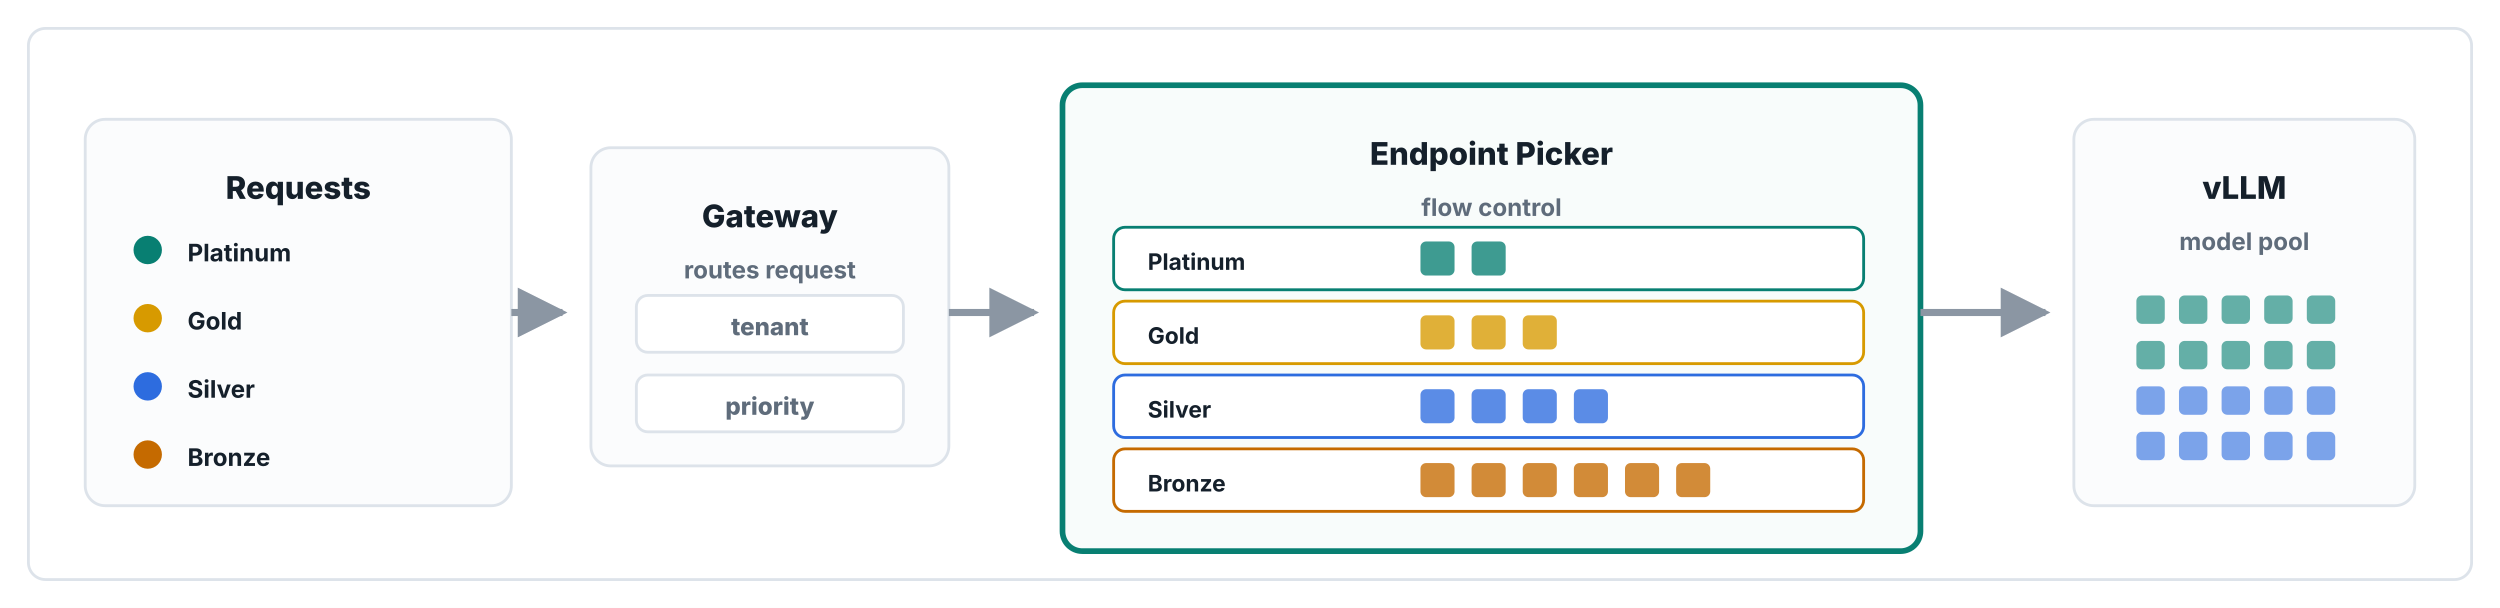
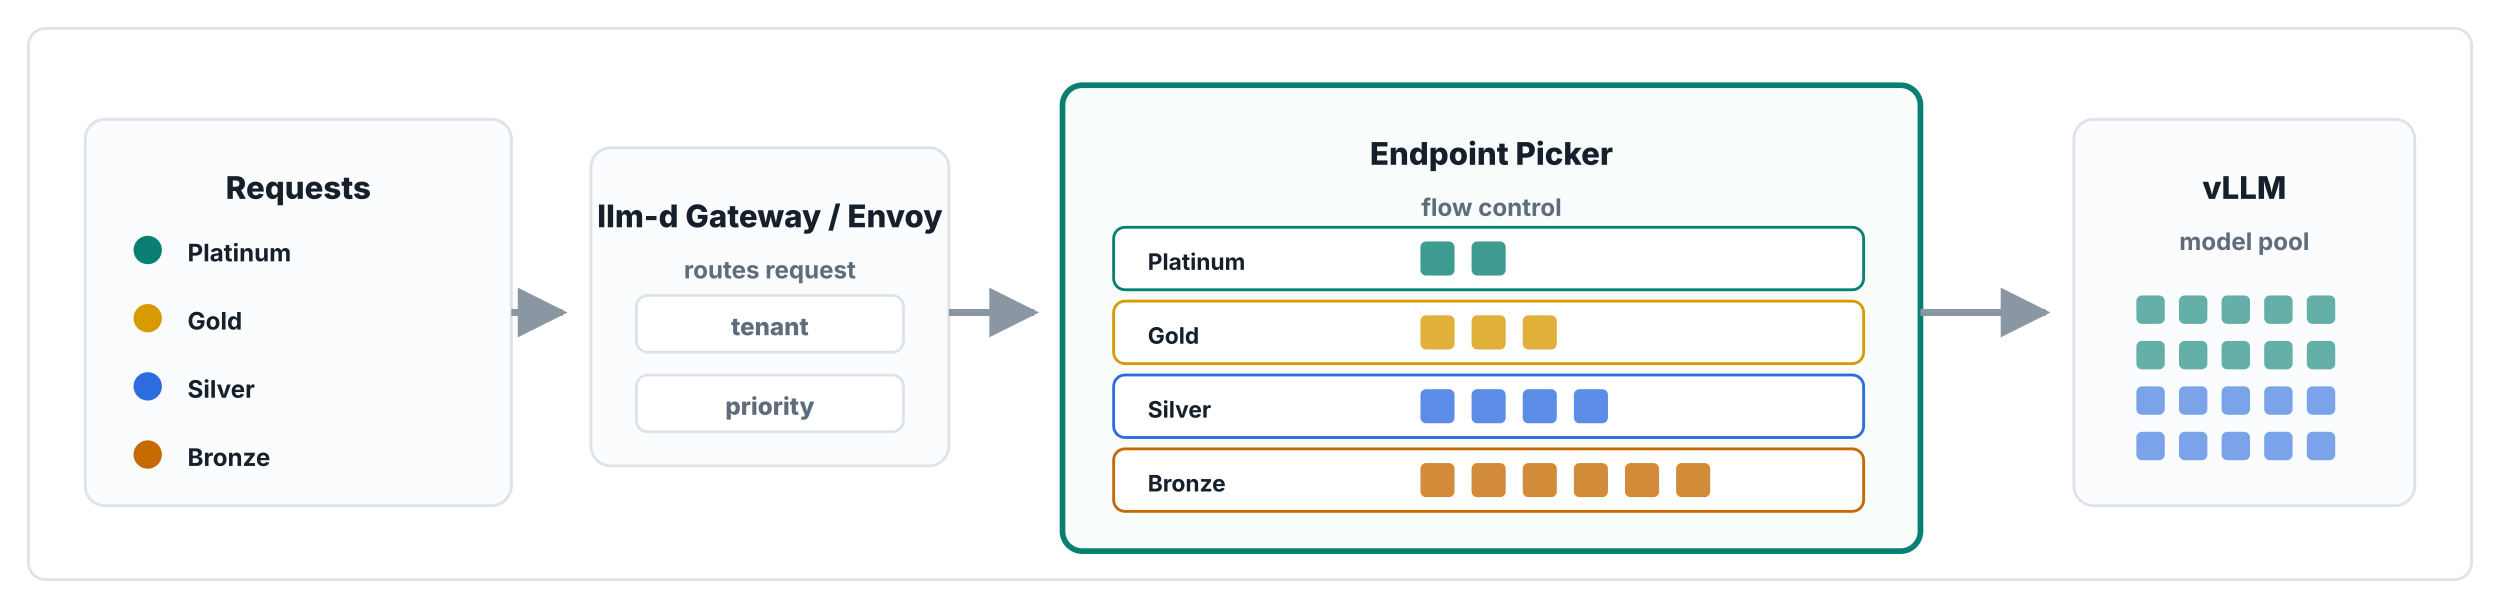
<svg xmlns="http://www.w3.org/2000/svg" width="880" height="214" viewBox="0 0 880 214" role="img" aria-label="Requests carry tenant and priority metadata through the llm-d Gateway, then flow control queues inside the Endpoint Picker, then to a vLLM model pool.">
  <style>text{font-family:system-ui,-apple-system,sans-serif}</style>
  <rect width="880" height="214" fill="#ffffff" />
  <rect x="10" y="10" width="860" height="194" rx="6" fill="none" stroke="#dde3ea" />
  <defs>
    <marker id="arch-arrow" viewBox="0 0 10 10" refX="9" refY="5" markerWidth="7" markerHeight="7" orient="auto">
      <path d="M0 0L10 5L0 10Z" fill="#8b96a3" />
    </marker>
  </defs>
  <rect x="30" y="42" width="150" height="136" rx="7" fill="#fbfcfd" stroke="#dde3ea" stroke-width="1" />
  <text x="105.0" y="70.0" fill="#15202b" font-size="11" font-weight="780" text-anchor="middle">Requests</text>
  <rect x="208" y="52" width="126" height="112" rx="7" fill="#fbfcfd" stroke="#dde3ea" stroke-width="1" />
-   <text x="271.0" y="80.0" fill="#15202b" font-size="11" font-weight="780" text-anchor="middle">Gateway</text>
+   <text x="271.0" y="80.0" fill="#15202b" font-size="11" font-weight="780" text-anchor="middle">llm-d Gateway / Envoy</text>
  <text x="271.0" y="98.0" fill="#5f6c7b" font-size="8.5" font-weight="650" text-anchor="middle">routes request</text>
  <rect x="374" y="30" width="302" height="164" rx="7" fill="#f8fcfb" stroke="#087f72" stroke-width="2" />
  <text x="525.0" y="58.0" fill="#15202b" font-size="11" font-weight="780" text-anchor="middle">Endpoint Picker</text>
  <text x="525.0" y="76.0" fill="#5f6c7b" font-size="8.5" font-weight="650" text-anchor="middle">flow control</text>
  <rect x="730" y="42" width="120" height="136" rx="7" fill="#fbfcfd" stroke="#dde3ea" stroke-width="1" />
  <text x="790.0" y="70.0" fill="#15202b" font-size="11" font-weight="780" text-anchor="middle">vLLM</text>
  <text x="790.0" y="88.0" fill="#5f6c7b" font-size="8.5" font-weight="650" text-anchor="middle">model pool</text>
  <path d="M180 110 H198" stroke="#8b96a3" stroke-width="2.5" marker-end="url(#arch-arrow)" />
  <path d="M334 110 H364" stroke="#8b96a3" stroke-width="2.5" marker-end="url(#arch-arrow)" />
  <path d="M676 110 H720" stroke="#8b96a3" stroke-width="2.5" marker-end="url(#arch-arrow)" />
  <circle cx="52" cy="88" r="5" fill="#087f72" />
  <text x="66.0" y="92.0" fill="#15202b" font-size="8.5" font-weight="700" text-anchor="start">Platinum</text>
  <circle cx="52" cy="112" r="5" fill="#d79a00" />
  <text x="66.0" y="116.0" fill="#15202b" font-size="8.5" font-weight="700" text-anchor="start">Gold</text>
  <circle cx="52" cy="136" r="5" fill="#2d6cdf" />
  <text x="66.0" y="140.0" fill="#15202b" font-size="8.5" font-weight="700" text-anchor="start">Silver</text>
  <circle cx="52" cy="160" r="5" fill="#c56a00" />
  <text x="66.0" y="164.0" fill="#15202b" font-size="8.5" font-weight="700" text-anchor="start">Bronze</text>
  <rect x="224" y="104" width="94" height="20" rx="4" fill="#ffffff" stroke="#dde3ea" />
  <text x="271.0" y="118.0" fill="#5f6c7b" font-size="8.5" font-weight="760" text-anchor="middle">tenant</text>
  <rect x="224" y="132" width="94" height="20" rx="4" fill="#ffffff" stroke="#dde3ea" />
  <text x="271.0" y="146.0" fill="#5f6c7b" font-size="8.5" font-weight="760" text-anchor="middle">priority</text>
  <rect x="392" y="80" width="264" height="22" rx="4" fill="#ffffff" stroke="#087f72" />
  <text x="404.0" y="95.0" fill="#15202b" font-size="8" font-weight="700" text-anchor="start">Platinum</text>
  <rect x="500" y="85" width="12" height="12" rx="2" fill="#087f72" opacity="0.78" />
  <rect x="518" y="85" width="12" height="12" rx="2" fill="#087f72" opacity="0.78" />
  <rect x="392" y="106" width="264" height="22" rx="4" fill="#ffffff" stroke="#d79a00" />
  <text x="404.0" y="121.0" fill="#15202b" font-size="8" font-weight="700" text-anchor="start">Gold</text>
  <rect x="500" y="111" width="12" height="12" rx="2" fill="#d79a00" opacity="0.78" />
  <rect x="518" y="111" width="12" height="12" rx="2" fill="#d79a00" opacity="0.78" />
  <rect x="536" y="111" width="12" height="12" rx="2" fill="#d79a00" opacity="0.78" />
  <rect x="392" y="132" width="264" height="22" rx="4" fill="#ffffff" stroke="#2d6cdf" />
  <text x="404.0" y="147.0" fill="#15202b" font-size="8" font-weight="700" text-anchor="start">Silver</text>
  <rect x="500" y="137" width="12" height="12" rx="2" fill="#2d6cdf" opacity="0.78" />
  <rect x="518" y="137" width="12" height="12" rx="2" fill="#2d6cdf" opacity="0.78" />
  <rect x="536" y="137" width="12" height="12" rx="2" fill="#2d6cdf" opacity="0.78" />
  <rect x="554" y="137" width="12" height="12" rx="2" fill="#2d6cdf" opacity="0.78" />
  <rect x="392" y="158" width="264" height="22" rx="4" fill="#ffffff" stroke="#c56a00" />
  <text x="404.0" y="173.0" fill="#15202b" font-size="8" font-weight="700" text-anchor="start">Bronze</text>
  <rect x="500" y="163" width="12" height="12" rx="2" fill="#c56a00" opacity="0.78" />
  <rect x="518" y="163" width="12" height="12" rx="2" fill="#c56a00" opacity="0.78" />
  <rect x="536" y="163" width="12" height="12" rx="2" fill="#c56a00" opacity="0.78" />
  <rect x="554" y="163" width="12" height="12" rx="2" fill="#c56a00" opacity="0.78" />
  <rect x="572" y="163" width="12" height="12" rx="2" fill="#c56a00" opacity="0.78" />
  <rect x="590" y="163" width="12" height="12" rx="2" fill="#c56a00" opacity="0.78" />
  <rect x="752" y="104" width="10" height="10" rx="2" fill="#087f72" opacity="0.62" />
  <rect x="767" y="104" width="10" height="10" rx="2" fill="#087f72" opacity="0.62" />
  <rect x="782" y="104" width="10" height="10" rx="2" fill="#087f72" opacity="0.62" />
  <rect x="797" y="104" width="10" height="10" rx="2" fill="#087f72" opacity="0.62" />
  <rect x="812" y="104" width="10" height="10" rx="2" fill="#087f72" opacity="0.62" />
  <rect x="752" y="120" width="10" height="10" rx="2" fill="#087f72" opacity="0.62" />
  <rect x="767" y="120" width="10" height="10" rx="2" fill="#087f72" opacity="0.62" />
  <rect x="782" y="120" width="10" height="10" rx="2" fill="#087f72" opacity="0.62" />
  <rect x="797" y="120" width="10" height="10" rx="2" fill="#087f72" opacity="0.62" />
  <rect x="812" y="120" width="10" height="10" rx="2" fill="#087f72" opacity="0.62" />
  <rect x="752" y="136" width="10" height="10" rx="2" fill="#2d6cdf" opacity="0.62" />
  <rect x="767" y="136" width="10" height="10" rx="2" fill="#2d6cdf" opacity="0.62" />
  <rect x="782" y="136" width="10" height="10" rx="2" fill="#2d6cdf" opacity="0.62" />
  <rect x="797" y="136" width="10" height="10" rx="2" fill="#2d6cdf" opacity="0.62" />
  <rect x="812" y="136" width="10" height="10" rx="2" fill="#2d6cdf" opacity="0.62" />
  <rect x="752" y="152" width="10" height="10" rx="2" fill="#2d6cdf" opacity="0.62" />
  <rect x="767" y="152" width="10" height="10" rx="2" fill="#2d6cdf" opacity="0.62" />
  <rect x="782" y="152" width="10" height="10" rx="2" fill="#2d6cdf" opacity="0.62" />
  <rect x="797" y="152" width="10" height="10" rx="2" fill="#2d6cdf" opacity="0.62" />
  <rect x="812" y="152" width="10" height="10" rx="2" fill="#2d6cdf" opacity="0.62" />
</svg>
